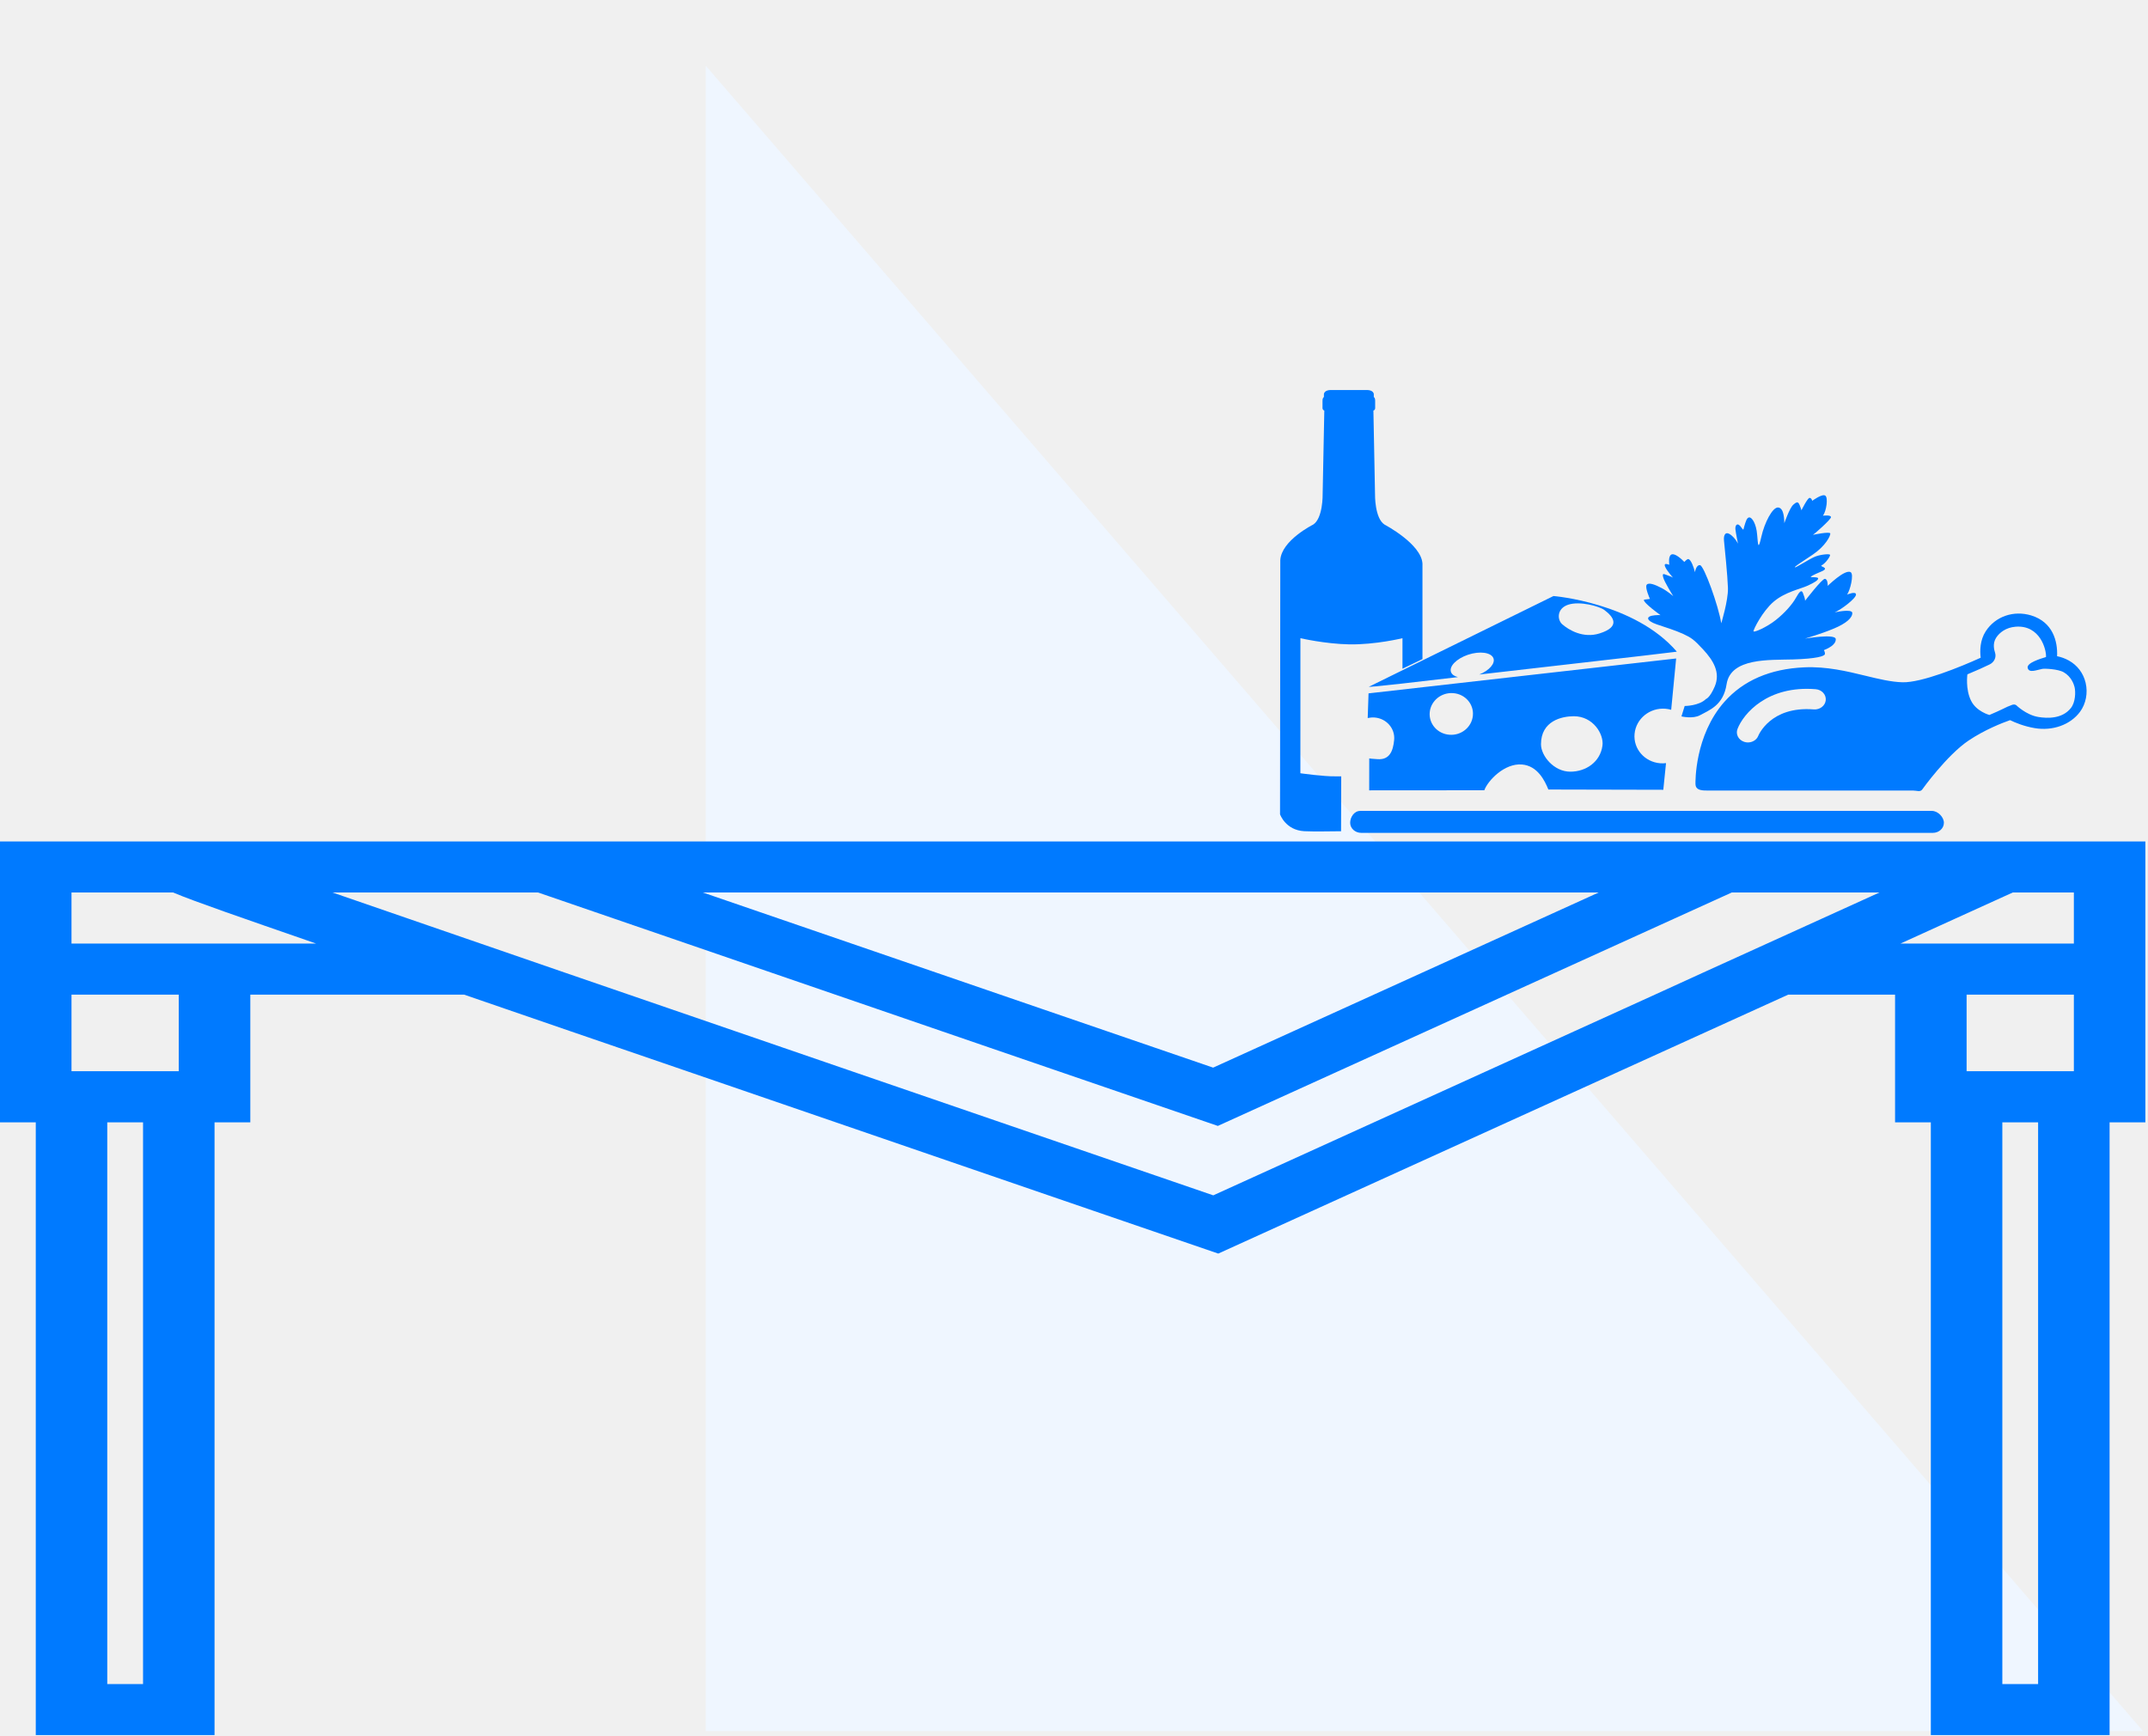
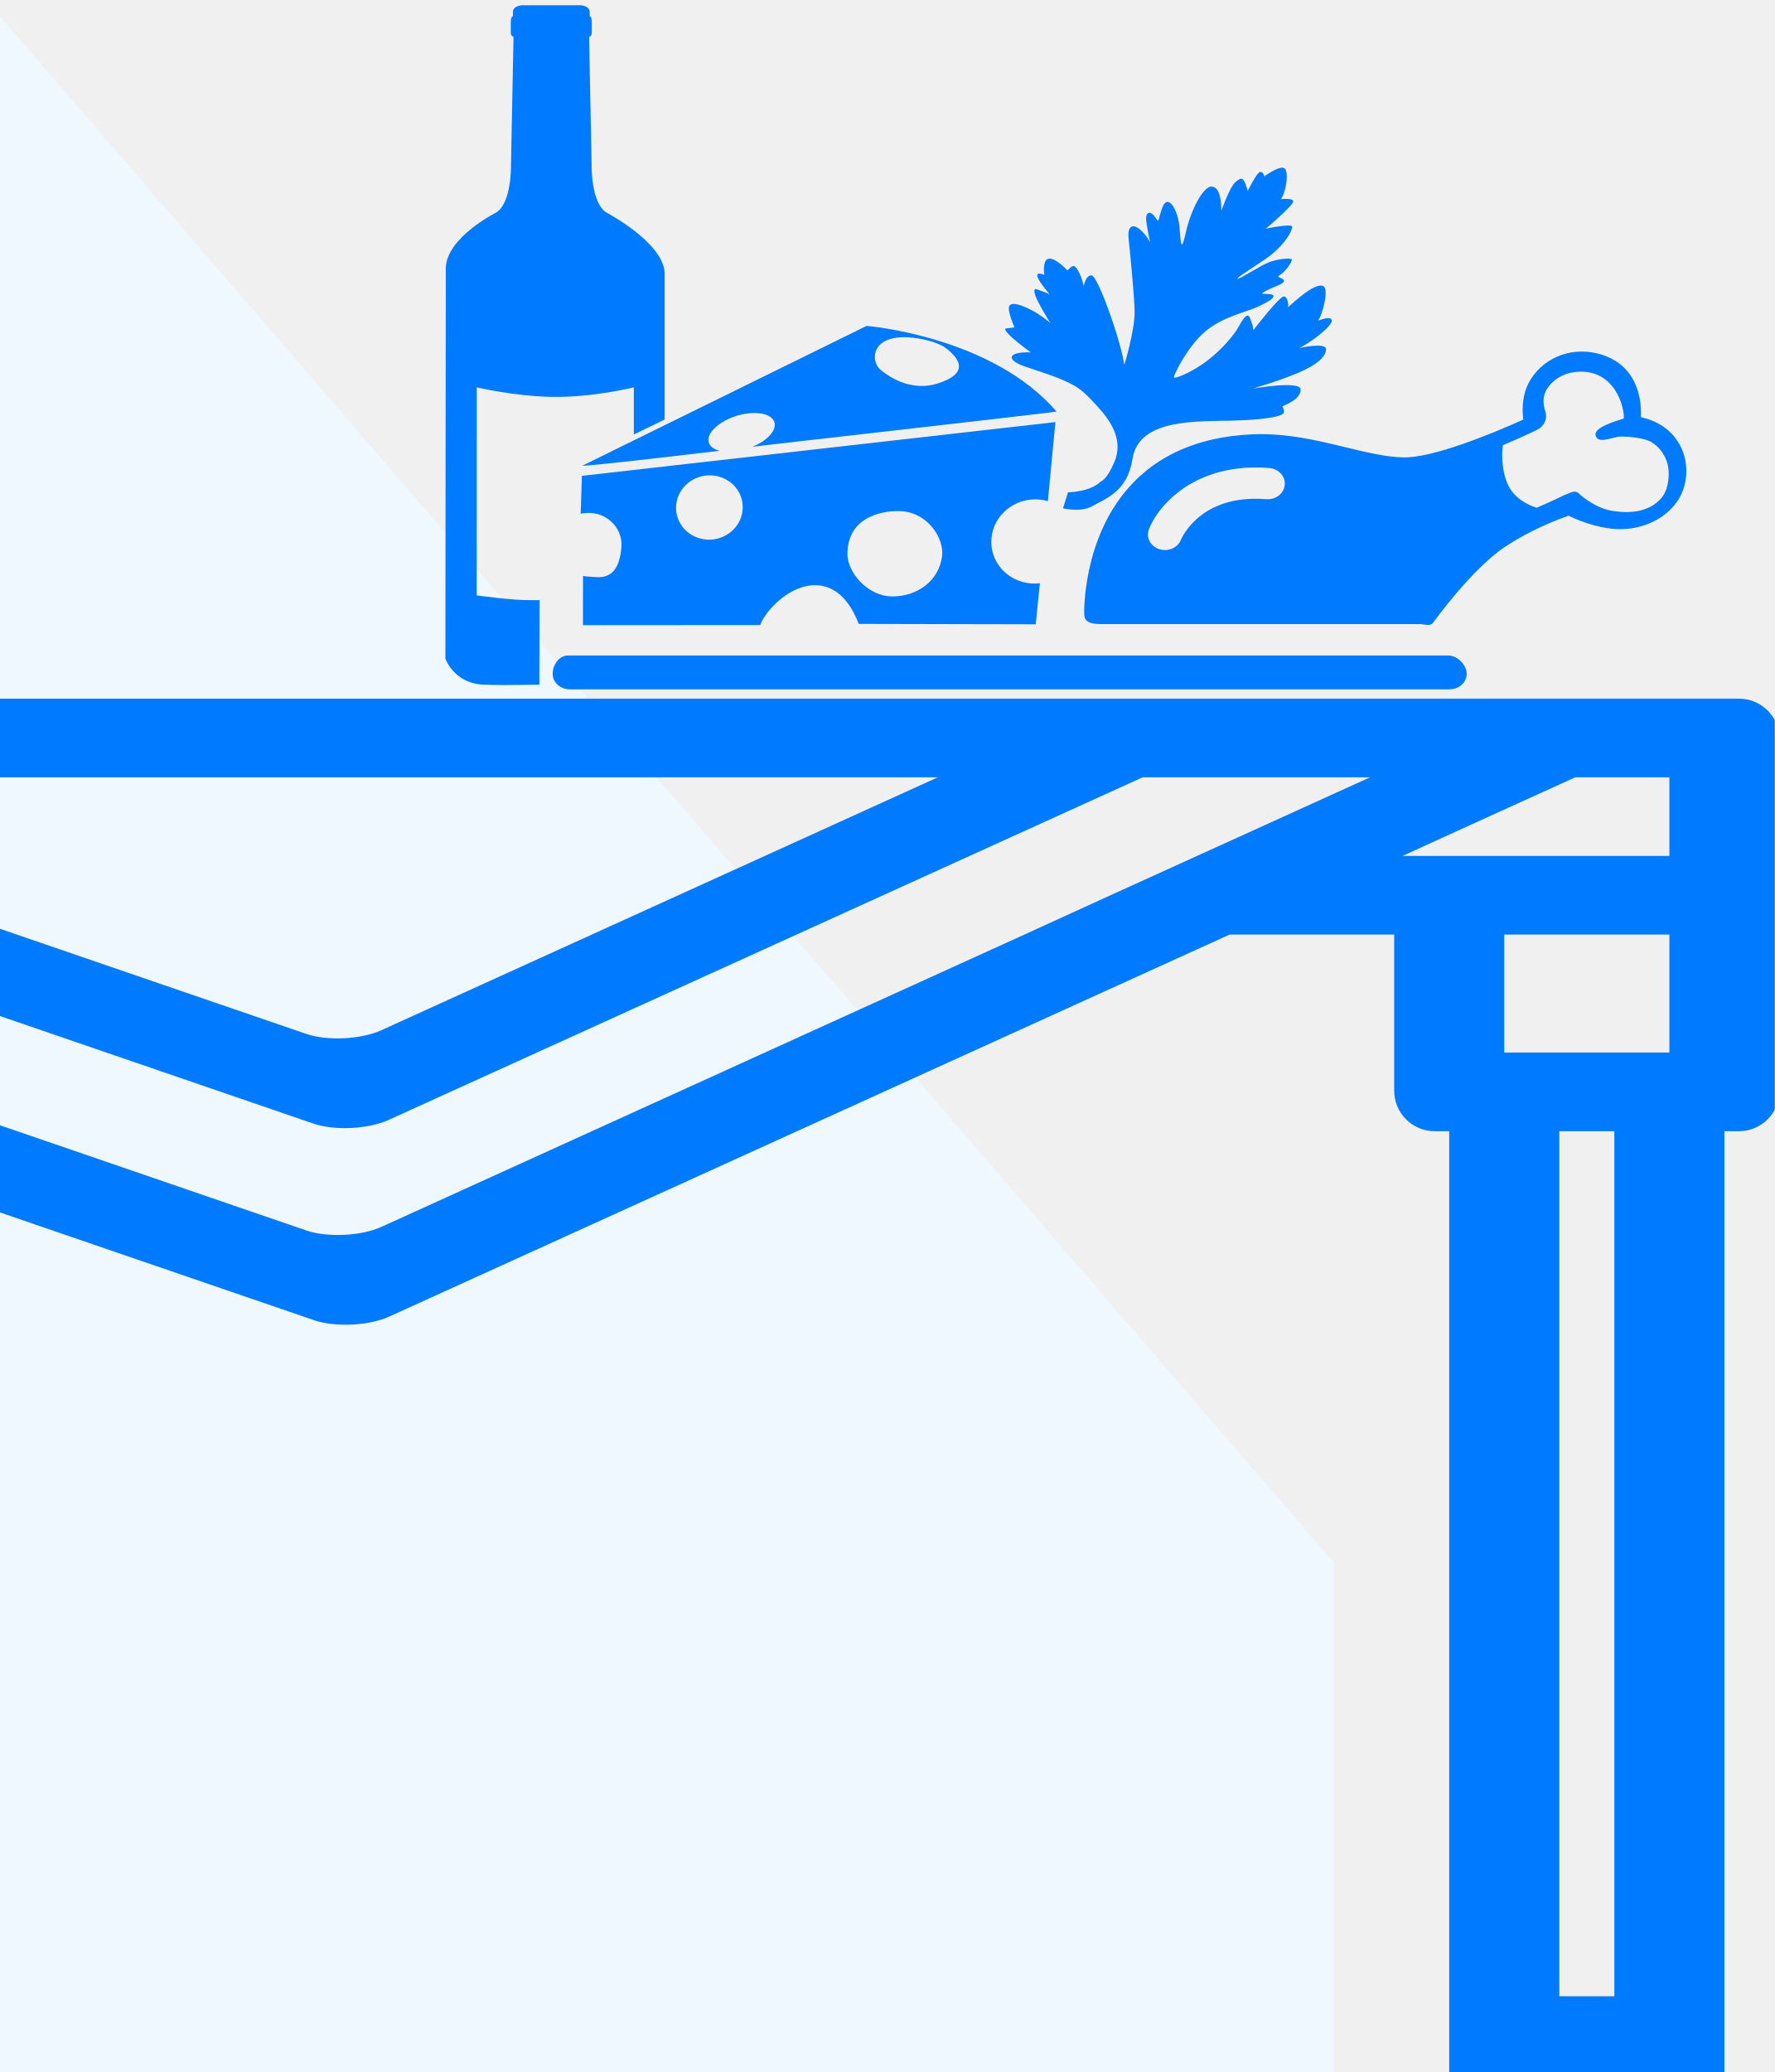
- <svg xmlns="http://www.w3.org/2000/svg" id="SvgjsSvg1000" version="1.1" width="490" height="396">
-   <defs id="SvgjsDefs1001" />
-   <path id="SvgjsPath1007" d="M0 592L0 197L263 197L263 592Z " fill="#ffffff" fill-opacity="0" transform="matrix(1,0,0,1,226,-197)" />
-   <path id="SvgjsPath1008" d="M-65 212L-65 592L262.87 592Z " fill="#eff6ff" fill-opacity="1" transform="matrix(1,0,0,1,226,-197)" />
-   <path id="SvgjsPath1009" d="M98.49 347.39L98.49 325.61C98.24 321.1 89.84 316.7 89.84 316.7C87.57 315.24 87.67 309.79 87.67 309.79L87.3 290.69C87.78 290.51 87.7 290.01 87.7 290.01C87.7 290.01 87.7 289.31 87.7 288.48C87.7 287.65 87.39 287.62 87.39 287.62L87.39 286.92C87.26 285.99 85.94 286 85.94 286L77.46 286C77.46 286 76.14 285.99 76.01 286.92L76.01 287.62C76.01 287.62 75.69 287.65 75.69 288.48C75.69 289.31 75.69 290.01 75.69 290.01C75.69 290.01 75.61 290.5 76.1 290.69L75.72 309.79C75.72 309.79 75.82 315.24 73.56 316.7C73.56 316.7 66.31 320.3 66.06 324.82L66 382.8C66 382.8 67.23 386.42 71.52 386.66C74.5 386.75 74.46 386.73 79.92 386.67L79.96 374.15C79.96 374.15 79.05 374.13 78.57 374.14C76.07 374.2 70.64 373.44 70.64 373.44L70.65 342.62C70.65 342.62 76.29 343.93 81.8 344.03C87.8 344.13 93.93 342.62 93.93 342.62L93.93 349.59Z " fill="#007aff" fill-opacity="1" transform="matrix(1,0,0,1,226,-197)" />
-   <path id="SvgjsPath1010" d="M192.53 336.73C194.04 336.08 197.36 333.57 197.39 332.68C197.42 331.8 195.33 332.68 195.33 332.68C196.02 331.87 196.98 328.02 196.17 327.56C194.83 326.8 190.86 330.79 190.92 330.68C190.97 330.56 190.95 329.13 190.3 329.08C189.65 329.02 185.78 334.07 185.78 334.07C185.75 333.55 185.57 333.05 185.27 332.28C184.97 331.52 184.5 331.94 183.69 333.4C182.88 334.87 181.14 336.86 179.09 338.48C177.05 340.11 173.97 341.46 174 341.02C174.03 340.58 176.02 336.5 178.62 334.28C181.22 332.07 184.7 331.4 186.38 330.63C188.06 329.85 188.71 329.4 188.76 329C188.81 328.6 187.07 328.76 187.07 328.65C187.06 328.52 187.55 328.22 189.54 327.38C191.52 326.54 189.05 326.28 189.51 326.03C190.53 325.48 191.6 323.85 191.47 323.59C191.32 323.33 189.39 323.51 188.14 323.98C186.89 324.45 183.54 326.65 183.45 326.45C183.36 326.25 184.66 325.5 187.54 323.54C190.43 321.58 191.57 319.29 191.53 318.74C191.48 318.2 187.46 319.06 187.56 319.05C187.67 319.04 191.69 315.56 191.68 315C191.67 314.43 189.85 314.67 189.85 314.67C190.63 313.61 191.08 310.57 190.38 310.09C189.66 309.6 187.4 311.28 187.4 311.28C187.4 311.28 187.26 310.6 186.79 310.61C186.33 310.62 184.94 313.44 184.94 313.44C184.94 313.44 184.88 313.1 184.54 312.27C184.19 311.44 183.93 311.43 183.09 312.16C182.24 312.9 181.04 316.37 181.04 316.37C181 315.62 181.02 312.98 179.68 312.8C178.34 312.62 176.49 316.37 175.8 319.46C175.1 322.54 175.05 321.56 174.84 319.02C174.64 316.48 173.67 315.08 173.08 315.06C172.5 315.04 172.24 315.96 171.9 317.11C171.68 317.87 171.77 318.14 171.26 317.39C170.37 316.06 169.78 316.8 169.88 317.77C169.99 318.74 170.47 321.06 170.47 321.06C170.47 321.06 169.94 319.9 168.84 319.05C167.75 318.2 167.12 318.84 167.28 320.41C167.44 321.98 168.09 328.35 168.18 331.19C168.25 334.03 166.65 339.22 166.65 339.22C166.03 335.25 162.71 326.03 161.8 325.95C160.9 325.88 160.65 327.56 160.65 327.56C160.38 326.41 159.76 324.75 159.18 324.57C158.87 324.48 158.23 325.22 158.23 325.22C157.51 324.48 156.03 323.14 155.26 323.54C154.49 323.94 154.8 325.87 154.8 325.87C153.71 325.47 153.55 325.74 153.96 326.55C154.38 327.37 155.64 328.81 155.64 328.81C155.64 328.81 155.46 328.64 154.51 328.32C153.56 328 153.15 327.64 153.39 328.68C153.62 329.74 155.7 333.02 155.7 333.02C155.7 333.02 154.49 331.95 153.05 331.18C151.61 330.42 150.09 329.82 149.64 330.43C149.19 331.04 150.38 333.66 150.38 333.66L149.11 333.82C149.11 333.82 148.36 333.84 150.81 335.85C151.51 336.42 152.4 337.08 152.79 337.36C152.59 337.33 152.21 337.33 151.5 337.39C149.28 337.59 149.52 338.62 151.89 339.45C154.13 340.21 156.11 340.8 157.99 341.66C159.86 342.53 160.43 342.94 162.56 345.24C164.79 347.66 166.55 350.43 165.15 353.68C164.04 356.26 163.17 356.49 163.17 356.49C161.56 358.09 158.31 358.09 158.31 358.09L157.57 360.47C157.57 360.47 160.21 361.09 161.82 360.19C164.04 358.95 167.12 357.95 167.87 353.12C168.8 347.05 177.66 347.63 183 347.47C188.34 347.31 190.26 346.73 190.3 346.23C190.34 345.74 190.06 345.35 190.06 345.35C190.96 344.98 192.84 344.15 192.77 342.83C192.7 341.51 185.75 342.72 185.75 342.72C186.11 342.57 189.21 341.73 192.23 340.47C195.25 339.22 196.57 337.94 196.55 336.86C196.47 335.83 192.53 336.73 192.53 336.73Z " fill="#007aff" fill-opacity="1" transform="matrix(1,0,0,1,226,-197)" />
-   <path id="SvgjsPath1011" d="M249.77 352.79C250.32 355.11 249.84 357.59 248.5 359.41C246.31 362.38 242.24 363.84 238.14 363.14C235.73 362.73 233.72 361.9 232.54 361.32C230.72 361.96 226.77 363.5 223.08 365.97C218.12 369.3 212.55 377.06 212.5 377.14C212.03 377.79 211.24 377.38 210.38 377.38L163.29 377.38C161.92 377.38 160.8 377.18 160.77 375.93C160.76 375.48 160.56 364.85 167.36 357.15C171.66 352.28 177.79 349.62 185.59 349.27C190.67 349.04 195.36 350.17 199.5 351.18C202.53 351.92 205.39 352.61 207.99 352.68C212.34 352.8 221.19 349.19 225.83 347.08C225.63 345.45 225.67 343.07 226.99 341.03C229.18 337.65 233.35 336.21 237.36 337.43C242.32 338.95 243.42 343.37 243.26 346.73C244.14 346.91 245.05 347.22 245.93 347.71C247.89 348.8 249.25 350.6 249.77 352.79ZM214.7 382.03C216.09 382.03 217.44 383.46 217.44 384.74C217.44 386.01 216.31 387.04 214.92 387.04L84.53 387.04C83.13 387.04 82 386.02 82 384.74C82 383.46 82.91 382.03 84.3 382.03ZM187.74 358.87C189.15 358.98 190.36 358.04 190.49 356.77C190.61 355.49 189.58 354.37 188.19 354.26C177.23 353.37 171.73 359.79 170.36 363.32C169.89 364.52 170.57 365.84 171.88 366.27C172.16 366.37 172.44 366.41 172.73 366.41C173.76 366.41 174.73 365.83 175.1 364.89C175.13 364.82 177.86 358.08 187.74 358.87ZM246.4 358.57C247.47 357.23 247.51 354.87 247.25 353.78C247.09 353.12 246.51 351.41 244.8 350.41C243.49 349.63 240.36 349.53 239.91 349.62C238.54 349.88 236.84 350.65 236.55 349.4C236.28 348.24 239.53 347.29 240.73 346.92C240.86 345.33 239.42 339.56 233.8 340C231.6 340.18 230.14 341.32 229.37 342.49C228.47 343.89 228.94 345.37 229.11 345.93C229.45 346.98 228.92 348.1 227.87 348.61C226.21 349.4 225.27 349.84 222.8 350.87C222.8 350.87 222.31 354.27 223.66 356.93C224.88 359.36 227.82 360.14 227.82 360.14C230.12 359.18 231.85 358.28 231.97 358.24C232.72 358.01 233.29 357.5 233.93 357.9C233.94 357.91 236.18 360.12 238.94 360.59C241.06 360.95 244.44 361.04 246.4 358.57Z " fill="#007aff" fill-opacity="1" transform="matrix(1,0,0,1,226,-197)" />
-   <path id="SvgjsPath1012" d="M86.19 355.21L156.36 347.25L155.23 358.96C154.82 358.84 154.38 358.76 153.92 358.72C150.35 358.43 147.21 360.99 146.88 364.42C146.54 367.85 149.16 370.87 152.72 371.16C153.18 371.19 153.61 371.19 154.05 371.13L153.43 377.21L127.21 377.15C126.4 375.14 124.75 371.72 121.17 371.44C117.2 371.12 113.41 375.1 112.6 377.32L86.34 377.34L86.35 370.05C86.66 370.13 87.86 370.19 88.2 370.22C90.92 370.44 91.78 368.49 92.03 365.86C92.29 363.24 90.29 360.93 87.57 360.72C87.03 360.68 86.5 360.73 86 360.84ZM106.59 351.5C83.57 354.23 86.34 353.67 86.34 353.67L128.38 333C128.38 333 146.92 334.49 156.52 345.7C153.17 346.17 116.04 350.35 111.46 350.91C113.75 349.97 115.15 348.37 114.67 347.17C114.14 345.86 111.56 345.51 108.9 346.39C106.24 347.29 104.49 349.07 105.02 350.39C105.24 350.94 105.81 351.31 106.59 351.5ZM133.03 360.43C130.3 360.43 125.53 361.47 125.53 366.83C125.53 369.46 128.47 373.08 132.22 373.08C135.8 373.08 139.06 370.85 139.55 367.13C139.9 364.52 137.43 360.43 133.03 360.43ZM131.73 334.98C129.07 335.87 129.25 338.44 130.35 339.42C131.86 340.75 135.15 342.72 138.9 341.53C143.68 340.02 142.16 337.81 140 336.2C138.81 335.32 134.4 334.1 131.73 334.98ZM105.53 355.16C102.81 354.94 100.41 356.89 100.15 359.51C99.9 362.13 101.9 364.44 104.62 364.65C107.34 364.88 109.74 362.92 109.99 360.3C110.25 357.68 108.25 355.37 105.53 355.16Z " fill="#007aff" fill-opacity="1" transform="matrix(1,0,0,1,226,-197)" />
-   <path id="SvgjsPath1013" d="M-226 389L-226 453.09L-217.84 453.09L-217.84 592.91L-177.06 592.91L-177.06 453.09L-168.9 453.09L-168.9 423.96L-120.11 423.96C-104.54 429.31 -87.49 435.21 -70.44 441.03C-11.3 461.37 51.91 483.04 51.91 483.04L181.91 423.96L206.3 423.96L206.3 453.09L214.46 453.09L214.46 592.91L255.24 592.91L255.24 453.09L263.4 453.09L263.4 389ZM50.77 469.75C50.77 469.75 -99.16 418.31 -150.14 400.65L-103.25 400.65C-35.54 423.96 51.81 453.91 51.81 453.91L169.04 400.65L202.73 400.65L163.1 418.66L151.5 423.96ZM138.68 400.65L50.74 440.61C50.74 440.61 -15 418.07 -65.65 400.65ZM-193.37 581.26L-201.53 581.26L-201.53 453.09L-193.37 453.09ZM238.93 581.26L230.77 581.26L230.77 453.09L238.93 453.09ZM-209.69 412.3L-209.69 400.65L-186.52 400.65C-181.14 402.88 -171.35 406.24 -153.89 412.3ZM-185.22 441.43L-209.69 441.43L-209.69 423.96L-185.22 423.96ZM247.09 441.43L222.62 441.43L222.62 423.96L247.09 423.96ZM207.53 412.3L219.92 406.66L233.14 400.65L247.09 400.65L247.09 412.3Z " fill="#007aff" fill-opacity="1" transform="matrix(1,0,0,1,226,-197)" />
+ <svg xmlns="http://www.w3.org/2000/svg" xmlns:xlink="http://www.w3.org/1999/xlink" width="263px" height="307px" viewBox="0 0 263 307" version="1.1">
+   <defs>
+     <rect id="path-1" x="0" y="0" width="263" height="395" />
+   </defs>
+   <g id="Landing-Page" stroke="none" stroke-width="1" fill="none" fill-rule="evenodd">
+     <g id="EDIT-Website-Opening-•-Below-Fold-(1440x780)" transform="translate(0, -285)">
+       <g id="Delights" transform="translate(0, 197)">
+         <mask id="mask-2" fill="white">
+           <use xlink:href="#path-1" />
+         </mask>
+         <use id="Rectangle" fill-opacity="0" fill="#FFFFFF" xlink:href="#path-1" />
+         <polygon id="Blue-Shadow" fill="#EFF7FF" mask="url(#mask-2)" transform="translate(98.85897, 205) scale(-1, 1) translate(-98.85897, -205) " points="262.795 15 262.795 395 -65.077 395" />
+         <g id="Delight-on-Table" mask="url(#mask-2)">
+           <g transform="translate(-226, 88.68962)" id="Page-1">
+             <g stroke-width="1" fill="none" transform="translate(292, 0.087877)">
+               <path d="M32.493,61.389 L32.493,39.611 C32.242,35.098 23.842,30.7 23.842,30.7 C21.575,29.243 21.673,23.793 21.673,23.793 L21.298,4.692 C21.78,4.507 21.7,4.014 21.7,4.014 L21.7,2.483 C21.7,1.65 21.387,1.621 21.387,1.621 L21.387,0.922 C21.264,-0.008 19.935,1.92273028e-06 19.935,1.92273028e-06 L11.462,1.92273028e-06 C11.462,1.92273028e-06 10.142,-0.008 10.008,0.922 L10.008,1.621 C10.008,1.621 9.695,1.65 9.695,2.483 L9.695,4.014 C9.695,4.014 9.615,4.5 10.097,4.692 L9.722,23.793 C9.722,23.793 9.82,29.243 7.555,30.7 C7.555,30.7 0.313,34.303 0.064,38.816 L0,96.8 C0,96.8 1.231,100.416 5.521,100.659 C8.501,100.748 8.464,100.733 13.923,100.675 L13.96,88.147 C13.96,88.147 13.049,88.132 12.567,88.14 C10.069,88.198 4.64,87.441 4.64,87.441 L4.646,56.616 C4.646,56.616 10.293,57.934 15.805,58.03 C21.798,58.132 27.927,56.616 27.927,56.616 L27.927,63.595 L32.493,61.389 Z" id="Fill-1" fill="#007AFF" />
+               <path d="M126.486,50.805 C127.999,50.15 131.324,47.646 131.355,46.756 C131.384,45.868 129.295,46.749 129.295,46.749 C129.985,45.944 130.942,42.091 130.13,41.634 C128.792,40.868 124.819,44.86 124.882,44.748 C124.932,44.635 124.911,43.204 124.263,43.149 C123.615,43.092 119.736,48.141 119.736,48.141 C119.715,47.627 119.528,47.122 119.231,46.354 C118.933,45.588 118.459,46.009 117.647,47.476 C116.844,48.946 115.105,50.927 113.055,52.552 C111.008,54.18 107.931,55.535 107.962,55.097 C107.994,54.656 109.978,50.571 112.583,48.355 C115.186,46.141 118.664,45.475 120.342,44.7 C122.021,43.924 122.669,43.474 122.719,43.072 C122.772,42.67 121.033,42.831 121.033,42.718 C121.022,42.596 121.515,42.297 123.501,41.457 C125.477,40.614 123.009,40.354 123.472,40.1 C124.489,39.549 125.562,37.922 125.427,37.661 C125.282,37.398 123.349,37.584 122.102,38.053 C120.856,38.52 117.502,40.717 117.41,40.521 C117.318,40.325 118.625,39.576 121.504,37.613 C124.387,35.651 125.53,33.36 125.488,32.817 C125.438,32.276 121.423,33.135 121.525,33.126 C121.628,33.116 125.654,29.629 125.643,29.069 C125.633,28.499 123.81,28.741 123.81,28.741 C124.592,27.685 125.045,24.646 124.337,24.16 C123.625,23.674 121.362,25.357 121.362,25.357 C121.362,25.357 121.217,24.675 120.753,24.684 C120.292,24.694 118.901,27.508 118.901,27.508 C118.901,27.508 118.841,27.171 118.501,26.338 C118.15,25.507 117.892,25.498 117.049,26.235 C116.206,26.975 115.002,30.443 115.002,30.443 C114.96,29.696 114.981,27.049 113.642,26.872 C112.304,26.695 110.452,30.443 109.762,33.528 C109.063,36.613 109.011,35.631 108.805,33.09 C108.6,30.555 107.633,29.153 107.045,29.133 C106.46,29.114 106.202,30.031 105.862,31.182 C105.646,31.938 105.728,32.209 105.225,31.462 C104.329,30.134 103.741,30.873 103.844,31.845 C103.947,32.817 104.432,35.136 104.432,35.136 C104.432,35.136 103.897,33.968 102.806,33.126 C101.715,32.276 101.086,32.91 101.241,34.483 C101.397,36.053 102.055,42.419 102.137,45.26 C102.208,48.103 100.614,53.292 100.614,53.292 C99.995,49.319 96.673,40.1 95.766,40.026 C94.86,39.951 94.612,41.634 94.612,41.634 C94.346,40.483 93.719,38.819 93.142,38.642 C92.834,38.549 92.194,39.296 92.194,39.296 C91.474,38.549 89.994,37.211 89.222,37.613 C88.45,38.015 88.758,39.942 88.758,39.942 C87.667,39.54 87.512,39.81 87.923,40.624 C88.337,41.438 89.601,42.886 89.601,42.886 C89.601,42.886 89.417,42.709 88.468,42.39 C87.522,42.072 87.111,41.708 87.349,42.756 C87.583,43.812 89.662,47.093 89.662,47.093 C89.662,47.093 88.45,46.019 87.009,45.253 C85.568,44.494 84.055,43.896 83.602,44.504 C83.149,45.112 84.342,47.73 84.342,47.73 L83.067,47.888 C83.067,47.888 82.324,47.917 84.775,49.917 C85.475,50.487 86.361,51.15 86.751,51.432 C86.556,51.404 86.174,51.404 85.465,51.459 C83.241,51.665 83.478,52.694 85.855,53.517 C88.089,54.283 90.075,54.872 91.949,55.731 C93.822,56.602 94.396,57.014 96.517,59.314 C98.751,61.733 100.511,64.503 99.11,67.755 C98,70.335 97.134,70.56 97.134,70.56 C95.519,72.159 92.267,72.159 92.267,72.159 L91.527,74.543 C91.527,74.543 94.17,75.16 95.777,74.263 C98,73.018 101.086,72.018 101.829,67.195 C102.764,61.125 111.624,61.697 116.957,61.537 C122.297,61.379 124.223,60.8 124.263,60.305 C124.305,59.809 124.026,59.424 124.026,59.424 C124.921,59.05 126.805,58.22 126.734,56.901 C126.66,55.582 119.715,56.789 119.715,56.789 C120.074,56.638 123.172,55.798 126.189,54.544 C129.213,53.292 130.531,52.012 130.51,50.937 C130.428,49.898 126.486,50.805 126.486,50.805 L126.486,50.805 Z" id="Fill-2" fill="#007AFF" />
+               <path d="M148.604,96.341 L18.204,96.341 C16.809,96.341 15.901,97.776 15.901,99.053 C15.901,100.329 17.033,101.356 18.428,101.356 L148.818,101.356 C150.216,101.356 151.345,100.322 151.345,99.053 C151.345,97.776 149.992,96.341 148.604,96.341 L148.604,96.341 Z M183.674,67.097 C183.155,64.915 181.788,63.116 179.832,62.025 C178.956,61.531 178.04,61.223 177.164,61.037 C177.326,57.679 176.225,53.262 171.264,51.742 C167.25,50.52 163.082,51.956 160.891,55.34 C159.569,57.381 159.527,59.758 159.731,61.39 C155.096,63.498 146.241,67.116 141.891,66.994 C139.293,66.918 136.429,66.228 133.403,65.493 C129.256,64.486 124.572,63.347 119.486,63.581 C111.693,63.934 105.561,66.593 101.26,71.459 C94.465,79.158 94.658,89.795 94.669,90.244 C94.698,91.492 95.819,91.688 97.194,91.688 L144.285,91.688 C145.14,91.688 145.936,92.098 146.405,91.447 C146.455,91.373 152.018,83.607 156.979,80.278 C160.667,77.807 164.621,76.268 166.444,75.636 C167.626,76.213 169.634,77.044 172.039,77.454 C176.144,78.154 180.21,76.688 182.399,73.724 C183.744,71.906 184.224,69.426 183.674,67.097 L183.674,67.097 Z M121.646,73.185 C111.763,72.39 109.035,79.132 109.004,79.196 C108.636,80.139 107.658,80.726 106.63,80.726 C106.343,80.726 106.059,80.678 105.782,80.585 C104.471,80.156 103.787,78.834 104.257,77.631 C105.631,74.106 111.132,67.684 122.094,68.569 C123.482,68.681 124.509,69.801 124.387,71.077 C124.264,72.354 123.054,73.294 121.646,73.185 L121.646,73.185 Z M180.302,72.884 C178.345,75.347 174.963,75.263 172.842,74.898 C170.083,74.433 167.84,72.223 167.829,72.213 C167.188,71.812 166.619,72.326 165.873,72.55 C165.753,72.588 164.021,73.49 161.718,74.452 C161.718,74.452 158.784,73.669 157.561,71.244 C156.215,68.579 156.705,65.185 156.705,65.185 C159.17,64.149 160.109,63.712 161.768,62.92 C162.819,62.407 163.348,61.288 163.012,60.245 C162.837,59.684 162.37,58.202 163.275,56.803 C164.039,55.629 165.497,54.491 167.699,54.314 C173.322,53.868 174.759,59.639 174.626,61.233 C173.434,61.605 170.184,62.555 170.448,63.712 C170.745,64.961 172.446,64.187 173.81,63.934 C174.258,63.841 177.388,63.944 178.7,64.72 C180.414,65.724 180.993,67.431 181.147,68.094 C181.413,69.185 181.371,71.543 180.302,72.884 L180.302,72.884 Z" id="Fill-3" fill="#007AFF" />
+               <path d="M40.642,66.013 C39.857,65.817 39.286,65.446 39.072,64.896 C38.542,63.577 40.285,61.798 42.945,60.905 C45.614,60.021 48.191,60.367 48.72,61.679 C49.2,62.879 47.794,64.477 45.512,65.417 C50.087,64.86 87.214,60.683 90.566,60.209 C80.97,48.999 62.425,47.51 62.425,47.51 L20.385,68.179 C20.385,68.179 17.615,68.739 40.642,66.013 L40.642,66.013 Z M65.779,49.494 C68.447,48.608 72.858,49.827 74.05,50.711 C76.212,52.32 77.73,54.526 72.952,56.042 C69.201,57.233 65.909,55.259 64.402,53.93 C63.301,52.954 63.118,50.377 65.779,49.494 L65.779,49.494 Z M20.049,75.352 C20.55,75.24 21.079,75.192 21.619,75.23 C24.34,75.445 26.335,77.752 26.082,80.374 C25.827,82.998 24.971,84.95 22.25,84.727 C21.914,84.7 20.712,84.643 20.396,84.56 L20.385,91.853 L46.652,91.834 C47.458,89.61 51.248,85.629 55.223,85.946 C58.799,86.234 60.45,89.648 61.264,91.665 L87.48,91.723 L88.101,85.639 C87.663,85.696 87.225,85.705 86.766,85.667 C83.211,85.379 80.592,82.364 80.928,78.933 C81.254,75.499 84.403,72.942 87.968,73.23 C88.427,73.268 88.866,73.351 89.283,73.473 L90.404,61.762 L20.234,69.725 L20.049,75.352 Z M67.083,74.942 C71.483,74.942 73.948,79.026 73.604,81.64 C73.114,85.36 69.853,87.593 66.267,87.593 C62.518,87.593 59.581,83.974 59.581,81.34 C59.581,75.983 64.352,74.942 67.083,74.942 L67.083,74.942 Z M39.583,69.668 C42.304,69.882 44.299,72.189 44.043,74.811 C43.79,77.435 41.385,79.388 38.665,79.164 C35.944,78.952 33.946,76.645 34.202,74.021 C34.458,71.399 36.863,69.453 39.583,69.668 L39.583,69.668 Z" id="Fill-4" fill="#007AFF" />
+             </g>
+             <path d="M280.152,102.826 L209.848,102.826 L6.304,102.826 C2.988,102.826 0.3,105.519 0.3,108.827 L0.3,160.913 C0.3,164.227 2.993,166.913 6.292,166.913 L8.457,166.913 L8.457,306.74 L49.24,306.74 L49.24,166.913 L51.405,166.913 C54.714,166.913 57.397,164.225 57.397,160.913 L57.397,137.783 L106.187,137.783 C121.756,143.133 138.814,149.034 155.864,154.86 C214.997,175.196 272.541,194.919 272.541,194.919 C275.675,195.993 280.667,195.75 283.676,194.382 L408.212,137.783 L432.604,137.783 L432.604,160.913 C432.604,164.227 435.297,166.913 438.596,166.913 L440.761,166.913 L440.761,306.74 L481.544,306.74 L481.544,166.913 L483.708,166.913 C487.018,166.913 489.701,164.221 489.701,160.913 L489.701,108.827 C489.701,105.513 487.013,102.826 483.697,102.826 L280.152,102.826 Z M364.982,114.478 L282.508,151.956 C279.488,153.328 274.503,153.571 271.355,152.491 C271.355,152.491 211.304,131.901 160.654,114.478 L364.982,114.478 Z M32.927,295.087 L24.77,295.087 L24.77,166.913 L32.927,166.913 L32.927,295.087 Z M41.083,155.261 L16.613,155.261 L16.613,137.783 L41.083,137.783 L41.083,155.261 Z M16.613,126.131 L16.613,114.478 L39.785,114.478 C45.162,116.702 54.95,120.067 72.412,126.131 L16.613,126.131 Z M282.536,181.085 C279.515,182.458 274.519,182.697 271.382,181.621 C271.382,181.621 127.14,132.138 76.157,114.478 L123.055,114.478 C190.762,137.783 272.442,165.79 272.442,165.79 C275.572,166.863 280.558,166.621 283.568,165.254 L395.338,114.478 L429.035,114.478 L389.4,132.483 L377.804,137.783 L282.536,181.085 Z M465.231,295.087 L457.074,295.087 L457.074,166.913 L465.231,166.913 L465.231,295.087 Z M473.387,155.261 L448.917,155.261 L448.917,137.783 L473.387,137.783 L473.387,155.261 Z M433.831,126.131 L446.216,120.486 L459.443,114.478 L473.387,114.478 L473.387,126.131 L433.831,126.131 Z" fill="#007AFF" />
+           </g>
+         </g>
+       </g>
+     </g>
+   </g>
</svg>
